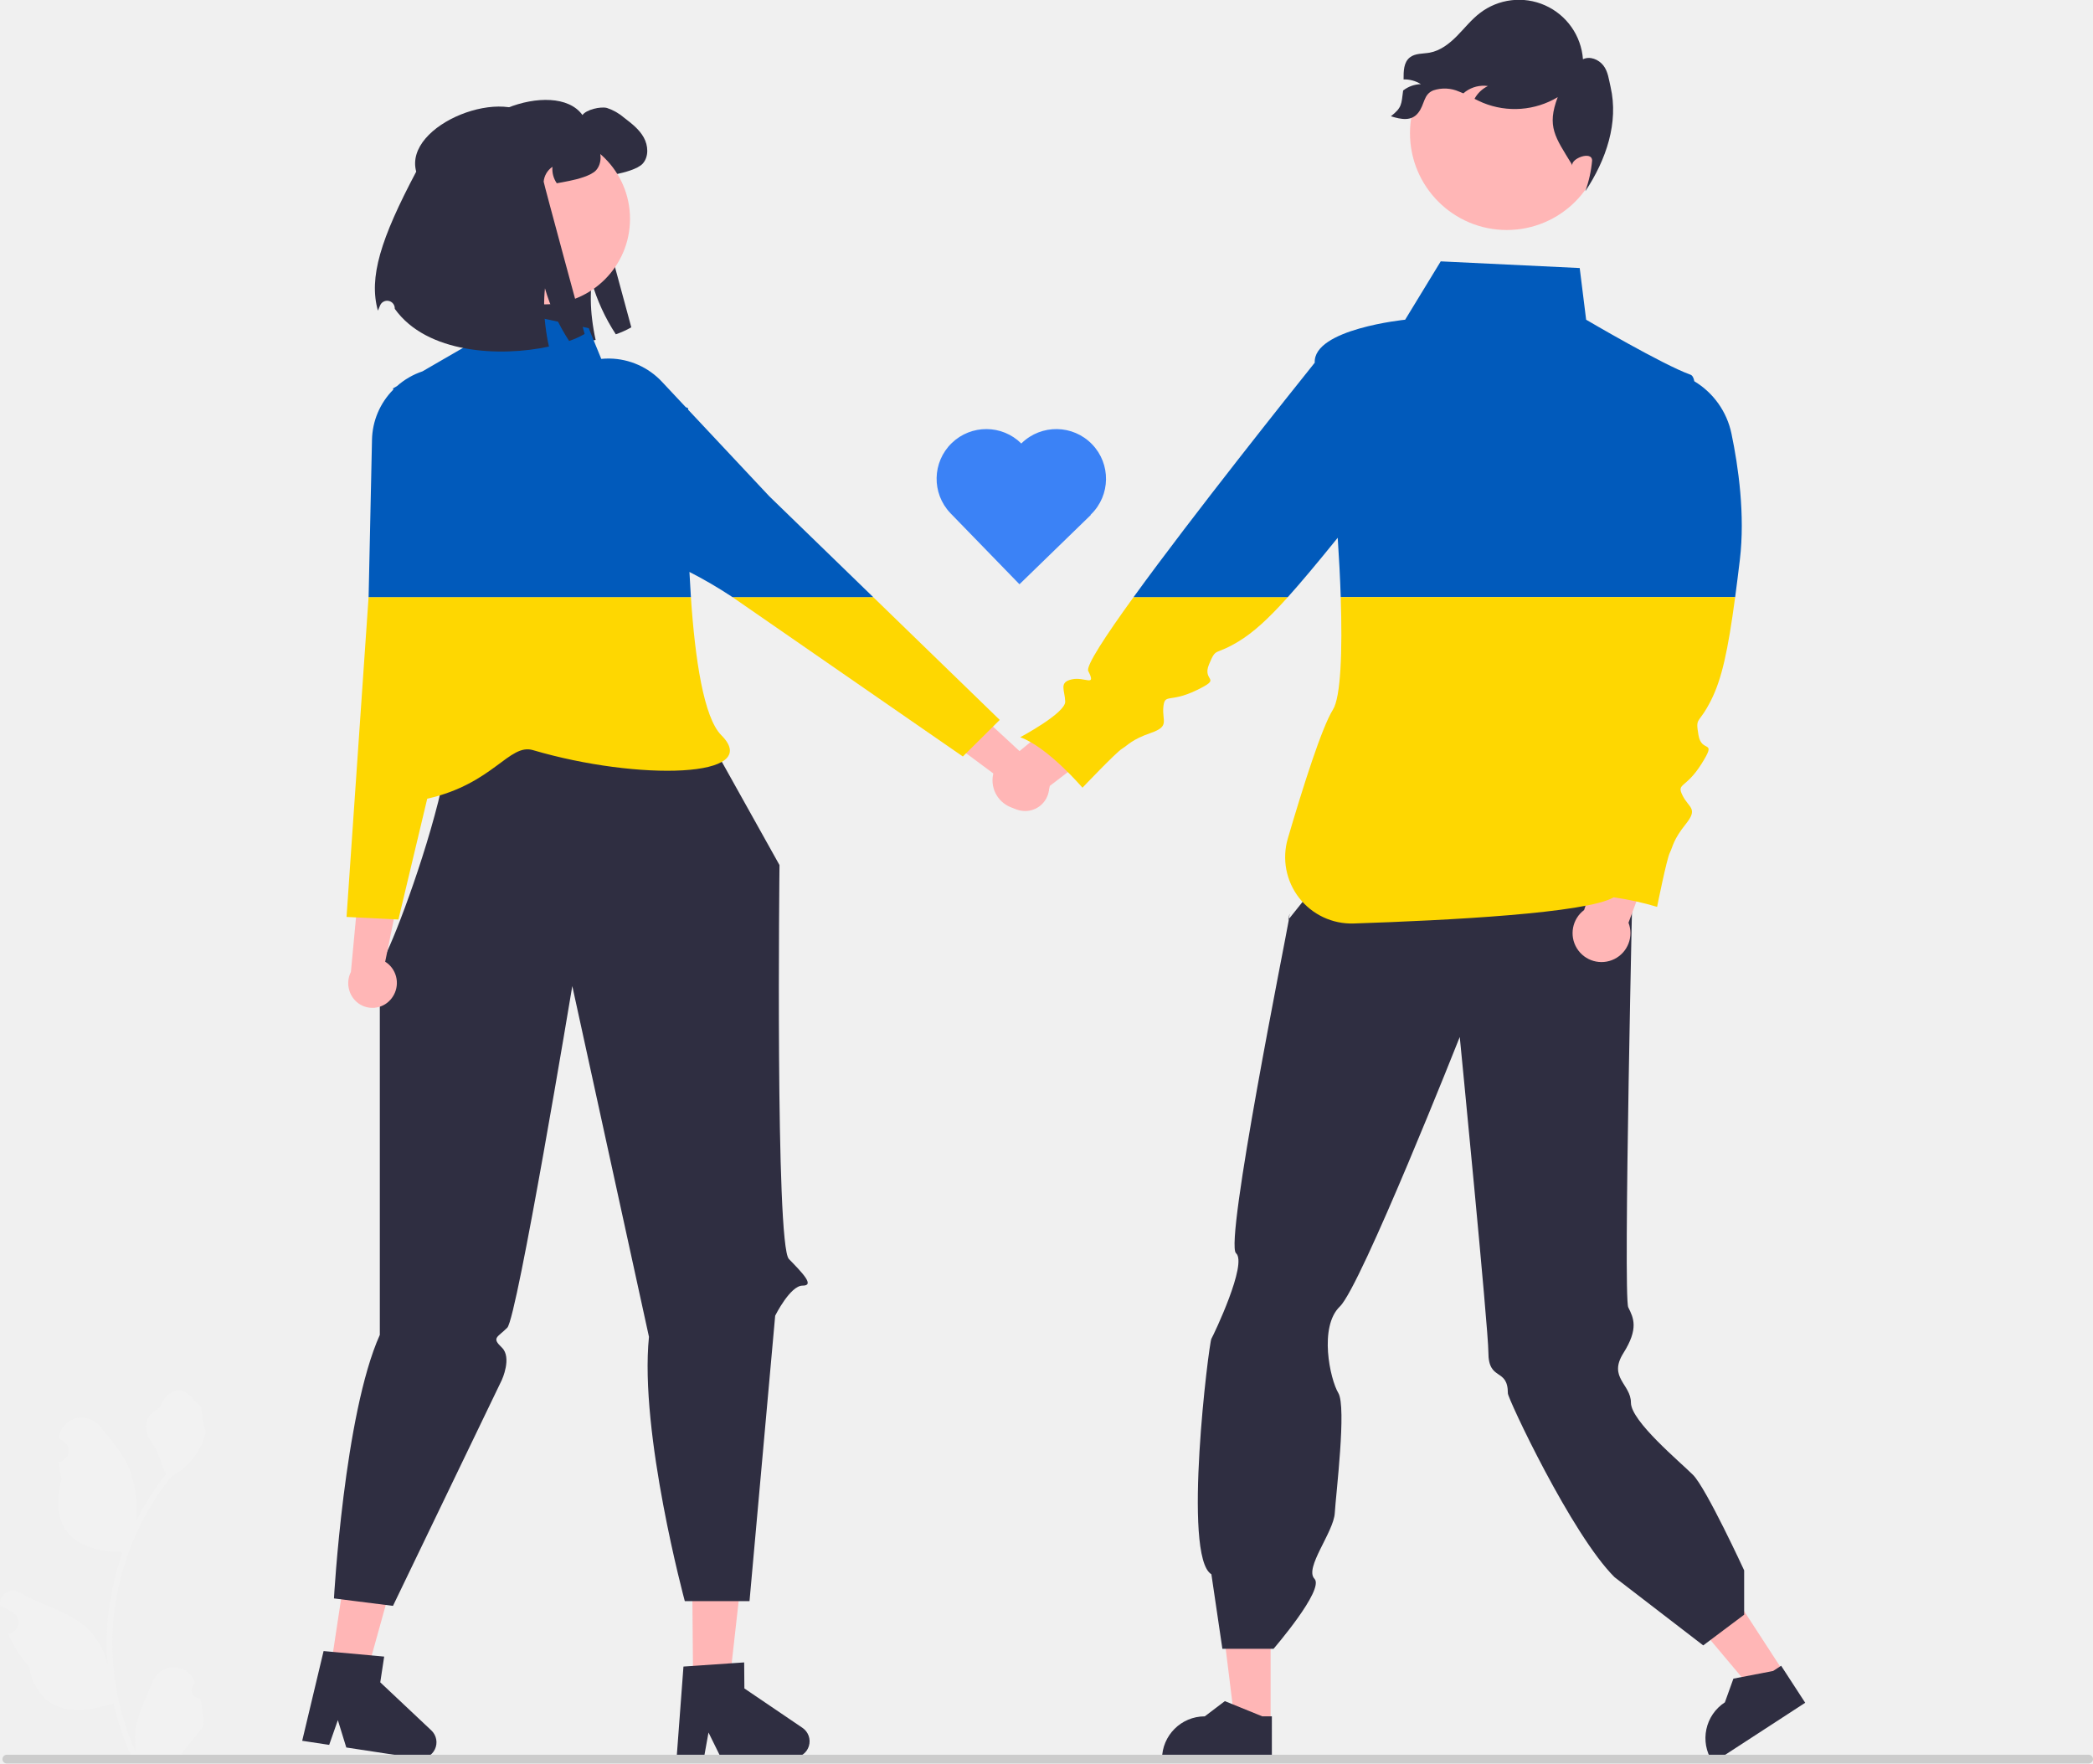
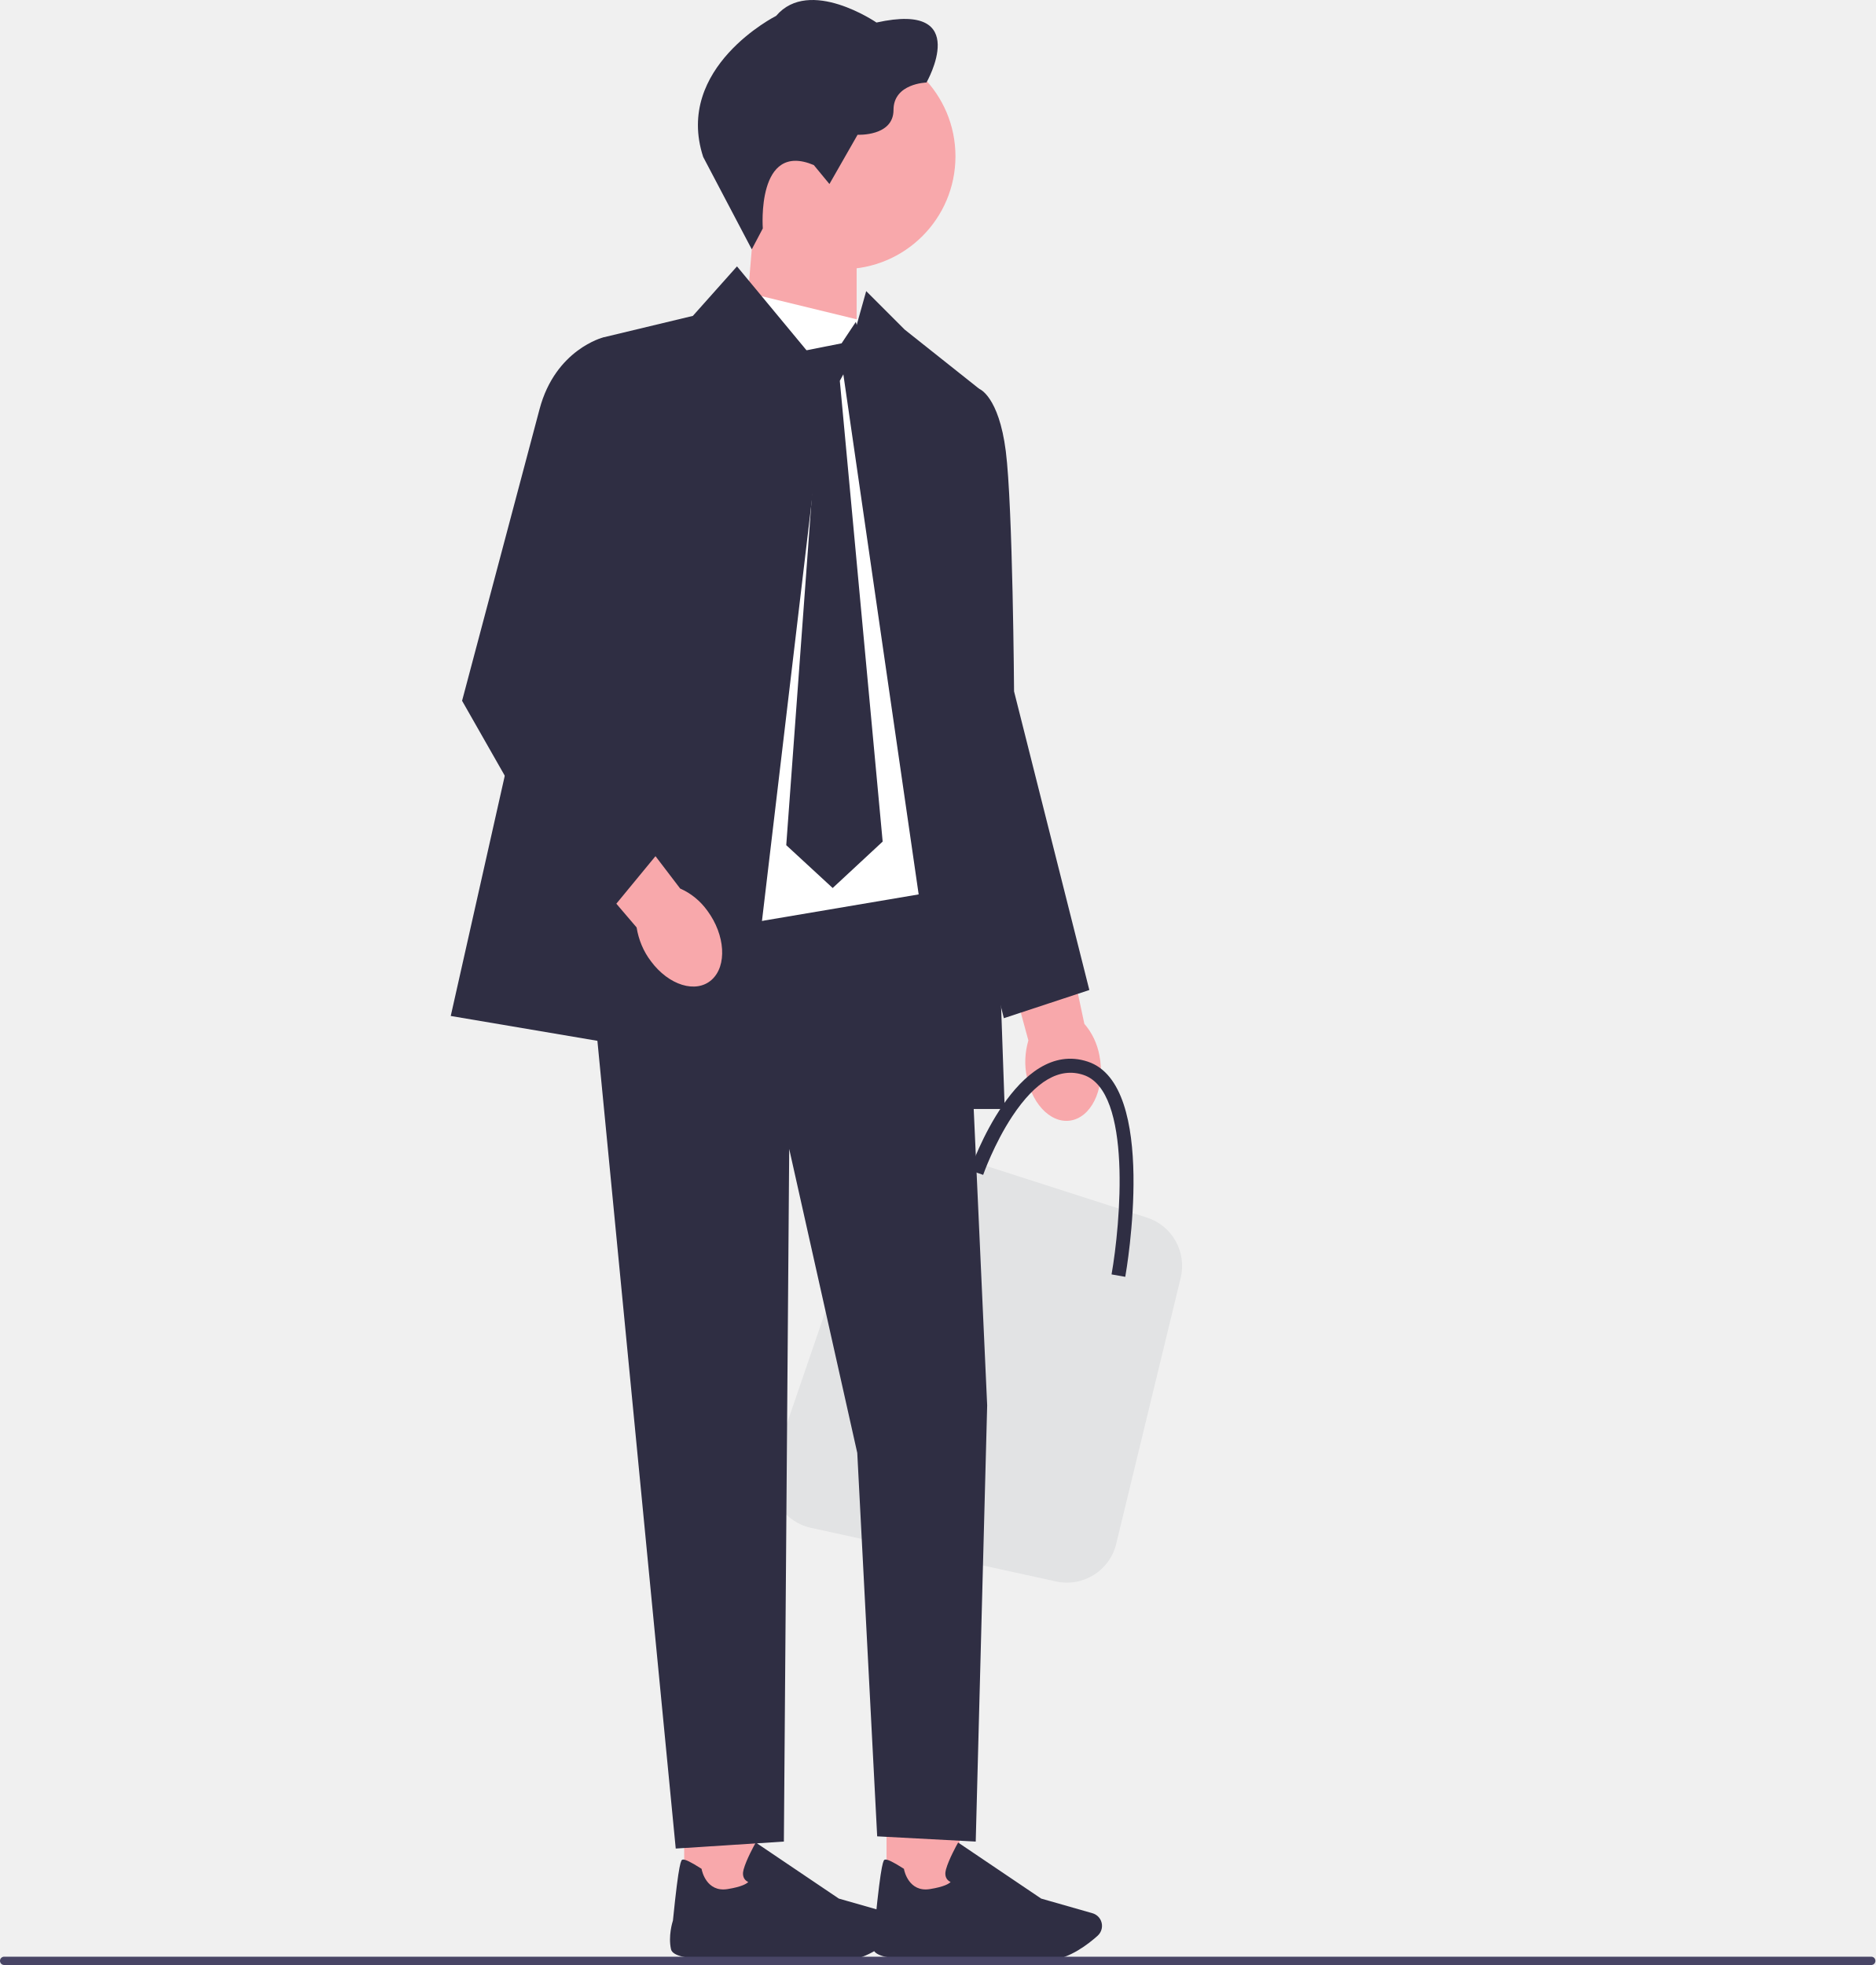
- <svg xmlns="http://www.w3.org/2000/svg" data-name="Layer 1" width="567.338" height="478.016" viewBox="0 0 567.338 478.016">
-   <path d="M441.806,255.712c-3.529-12.867,24.936-23.901,32.41-13.539,1.039-1.473,4.881-2.368,6.643-1.916a13.744,13.744,0,0,1,4.691,2.675c1.988,1.527,4.049,3.109,5.269,5.305,1.229,2.187,1.419,5.17-.235,7.068-1.311,1.509-5.179,2.485-7.149,2.883-1.374.28-2.531.506-3.525.669a6.739,6.739,0,0,1-1.175-4.456,5.47,5.47,0,0,0-2.386,4.013c-.027.334,11.108,41.304,11.108,41.304a24.287,24.287,0,0,1-4.203,1.889,52.848,52.848,0,0,1-6.553-14.28,45.762,45.762,0,0,0,.127,10.168,55.948,55.948,0,0,0,.958,5.631c-13.232,2.856-33.133,1.916-41.792-10.231l-.004-.151a2.067,2.067,0,0,0-3.993-.721c-.21.536-.403 1-.576,1.369C428.9,284.371,432.163,273.932,441.806,255.712Z" transform="translate(-316.3312 -210.9919)" fill="#2f2e41" />
-   <polygon points="187.875 456.283 197.734 456.2 202.098 417.287 187.548 417.41 187.875 456.283" fill="#ffb6b6" />
-   <path d="M533.853,679.343,518.108,668.663l-.059-7.055-3.386.227-10.496.724-2.573.171-1.868,24.935,7.396-.067,1.26-6.991,3.431,6.956,19.601-.164a4.408,4.408,0,0,0,2.439-8.055Z" transform="translate(-316.3312 -210.9919)" fill="#2f2e41" />
-   <polygon points="89.571 452.439 99.318 453.92 109.798 416.192 95.412 414.006 89.571 452.439" fill="#ffb6b6" />
-   <path d="M433.261,680.048l-13.853-13.042,1.06-6.975-3.379-.313-10.477-.95-2.568-.239-5.798,24.323,7.313,1.107,2.353-6.703,2.285,7.412,19.379,2.947a4.408,4.408,0,0,0,3.685-7.566Z" transform="translate(-316.3312 -210.9919)" fill="#2f2e41" />
-   <path d="M499.672,395.413l27.953,50.064s-1.166,102.965,2.549,106.784,7.078,7.244,3.715,7.213-7.434,8.153-7.434,8.153l-6.957,77.364h-17.543s-12.344-45.623-9.713-71.64l-20.782-95.077S456.528,568.188,453.837,570.879s-4.314,2.672-1.484,5.372,0,8.808,0,8.808l-29.498,61.221-16-2.018s2.774-49.979,12.433-71.435V471.432c-.728,8.693,33.303-79.296,12.493-72.691C438.365,396.651,499.672,395.413,499.672,395.413Z" transform="translate(-316.3312 -210.9919)" fill="#2f2e41" />
-   <path d="M422.318,481.805a6.821,6.821,0,0,0-.702-9.488,6.544,6.544,0,0,0-.876-.634l4.751-23.317-10.984-6.574-3.055,32.646a6.802,6.802,0,0,0,1.568,8.155,6.51,6.51,0,0,0,9.183-.651Q422.262,481.874,422.318,481.805Z" transform="translate(-316.3312 -210.9919)" fill="#ffb6b6" />
-   <path d="M593.233,430.754a6.821,6.821,0,0,1-5.816-7.529,6.543,6.543,0,0,1,.228-1.057l-19.113-14.177,3.782-12.229,24.082,22.251a6.802,6.802,0,0,1,4.281,7.116,6.51,6.51,0,0,1-7.268,5.651Q593.321,430.767,593.233,430.754Z" transform="translate(-316.3312 -210.9919)" fill="#ffb6b6" />
-   <circle cx="147.594" cy="59.322" r="23.183" fill="#ffb6b6" />
-   <path d="M437.826,245.399" transform="translate(-316.3312 -210.9919)" fill="#2f2e41" />
-   <polygon points="483.533 453.271 475.415 458.549 451.193 429.75 463.174 421.96 483.533 453.271" fill="#ffb6b6" />
-   <path d="M805.657,672.546,780.694,688.777l-.205-.316a11.59,11.59,0,0,1,3.398-16.034l.001-0,2.31-6.424,10.757-2.072,2.179-1.417Z" transform="translate(-316.3312 -210.9919)" fill="#2f2e41" />
-   <polygon points="344.417 467.102 334.734 467.101 330.128 429.753 344.419 429.754 344.417 467.102" fill="#ffb6b6" />
-   <path d="M661.089,688.195l-29.776-.001v-.377a11.59,11.59,0,0,1,11.59-11.589h.001l5.439-4.126,10.148,4.127,2.599 0Z" transform="translate(-316.3312 -210.9919)" fill="#2f2e41" />
-   <path d="M760.974,447.632l-86.829,1.909-8.607,10.758s.744-3.793.082.373-17.414,87.23-14.247,90.016-6.004,22.02-6.678,23.193-7.933,59.07,0,63.831l2.98,20.209h13.866s13.891-16.075,11.095-18.989,5.2-12.604,5.505-17.8,3.225-28.764.963-32.542-5.319-17.96.418-23.458,32.498-73.057,32.498-73.057,7.776,79.202,7.758,85.421c-.024,8.088,5.287,4.085,5.287,11.185,0,1.434,17.294,38.303,28.916,49.827l24.035,18.488,11.093-8.32v-12.018s-10.28-22.298-13.866-25.884-16.827-14.563-16.827-19.584-6.233-6.77-2.041-13.426,2.758-9.525,1.324-12.394,1.286-120.415,1.286-120.415Z" transform="translate(-316.3312 -210.9919)" fill="#2f2e41" />
-   <circle cx="408.437" cy="36.107" r="26.238" fill="#ffb6b6" />
-   <path d="M745.729,457.66l7.386-22.233,13.289,2.447-8.645,23.228a7.843,7.843,0,1,1-12.03-3.442Z" transform="translate(-316.3312 -210.9919)" fill="#ffb6b6" />
-   <path d="M592.555,414.694l18.096-14.878,9.942,9.152L600.901,424.017a7.843,7.843,0,1,1-8.346-9.323Z" transform="translate(-316.3312 -210.9919)" fill="#ffb6b6" />
-   <path d="M693.353,242.509c2.829.878,5.556,1.396,7.395-.924s1.359-4.973,4.095-6.092a9.679,9.679,0,0,1,6.989.324c.398.148.786.314,1.165.481.213-.185.425-.36.656-.527a8.337,8.337,0,0,1,6-1.461,8.18,8.18,0,0,0-3.633,3.467c.758.379,1.525.758,2.302,1.082a22.697,22.697,0,0,0,20.254-1.535c-3.032,7.987-.675,10.834,3.772,18.128l.176.425c-.444-1.913,5.371-4.123,5.371-1.35a33.125,33.125,0,0,1-1.849,8.32c5.704-8.588,9.069-18.636,6.859-28.278-.471-2.024-.684-4.197-1.969-5.842-1.285-1.636-3.651-2.598-5.519-1.673a17.396,17.396,0,0,0-27.992-12.48c-2.311,1.784-4.132,4.123-6.194,6.203s-4.502,3.975-7.386,4.493c-1.83.324-3.892.129-5.352,1.285-1.692,1.34-1.71,3.698-1.701,5.963a8.327,8.327,0,0,1,4.687,1.285,8.148,8.148,0,0,0-4.733,1.664.508.508,0,0,0-.074.055C696.172,239.328,696.375,240.133,693.353,242.509Z" transform="translate(-316.3312 -210.9919)" fill="#2f2e41" />
-   <path d="M370.59,671.321a2.269,2.269,0,0,1-1.645-3.933l.155-.618q-.031-.074-.062-.148a6.094,6.094,0,0,0-11.241.042c-1.839,4.428-4.179,8.864-4.756,13.546a18.029,18.029,0,0,0,.316,6.2,72.281,72.281,0,0,1-6.575-30.021,69.764,69.764,0,0,1,.433-7.783q.358-3.178.995-6.31a73.119,73.119,0,0,1,14.5-30.99,19.459,19.459,0,0,0,8.093-8.397,14.843,14.843,0,0,0,1.35-4.056c-.394.052-1.486-5.949-1.188-6.317-.549-.833-1.532-1.247-2.131-2.06-2.982-4.043-7.091-3.337-9.236,2.157-4.582,2.313-4.627,6.148-1.815,9.837,1.789,2.347,2.035,5.522,3.604,8.035-.162.207-.329.407-.491.614a73.591,73.591,0,0,0-7.681,12.169,30.592,30.592,0,0,0-1.826-14.21c-1.748-4.217-5.025-7.769-7.91-11.415a6.279,6.279,0,0,0-11.184,3.083q-.009.081-.017.161.643.363,1.259.77a3.078,3.078,0,0,1-1.241,5.602l-.063.01a30.626,30.626,0,0,0,.807,4.579c-3.702,14.316,4.29,19.53,15.701,19.764.252.129.497.258.749.381a75.115,75.115,0,0,0-4.043,19.028,71.243,71.243,0,0,0,.052,11.503l-.019-.136a18.826,18.826,0,0,0-6.427-10.87c-4.946-4.063-11.933-5.559-17.268-8.824a3.533,3.533,0,0,0-5.411,3.437l.022.143a20.677,20.677,0,0,1,2.319,1.117q.643.363,1.259.77a3.078,3.078,0,0,1-1.241,5.602l-.063.01c-.045.006-.084.013-.129.019a30.654,30.654,0,0,0,5.639,8.829c2.315,12.497,12.256,13.683,22.89,10.044h.006a75.093,75.093,0,0,0,5.044,14.726h18.02c.065-.2.123-.407.181-.607a20.474,20.474,0,0,1-4.986-.297c1.337-1.641,2.674-3.294,4.011-4.935a1.121,1.121,0,0,0,.084-.097c.678-.84,1.363-1.673,2.041-2.512l0-.001a29.99,29.99,0,0,0-.879-7.64Z" transform="translate(-316.3312 -210.9919)" fill="#f2f2f2" />
-   <path d="M316.999,687.818a1.186,1.186,0,0,0,1.19,1.19h564.29a1.19,1.19,0,1,0,0-2.38h-564.29A1.187,1.187,0,0,0,316.999,687.818Z" transform="translate(-316.3312 -210.9919)" fill="#ccc" />
-   <path d="M503.213,366.022c.111,2.279.242,4.56.394,6.82h11.261l-.161-.111A121.192,121.192,0,0,0,503.213,366.022Z" transform="translate(-316.3312 -210.9919)" fill="none" />
-   <path d="M410.267,459.537l14.065.698,7.806-32.744c17.946-4.035,22.203-15.069,28.655-13.17,28.622,8.426,62.638,7.533,51.062-4.042-4.746-4.746-7.11-20.5-8.248-37.437h-87.366Z" transform="translate(-316.3312 -210.9919)" fill="#fed701" />
-   <polygon points="198.537 161.851 260.993 205.057 270.992 195.141 236.689 161.851 198.537 161.851" fill="#fed701" />
-   <path d="M524.86,345.514,502.855,322.038c.007-.246.012-.386.012-.386l-.671-.317-6.401-6.829a19.867,19.867,0,0,0-14.211-6.326,20.389,20.389,0,0,0-2.273.092l-3.397-8.322-28.416-6.028-5.642,11.357-11.017,6.378a19.901,19.901,0,0,0-6.907,3.999l-1.076.623.08.327a19.838,19.838,0,0,0-5.77,13.604l-.914,42.49-.01.142h87.366c-.152-2.26-.283-4.541-.394-6.82a121.192,121.192,0,0,1,11.495,6.709l.161.111h38.152Z" transform="translate(-316.3312 -210.9919)" fill="#015abb" />
-   <path d="M611.318,392.877c2.271,4.488-.919,1.46-4.488,2.271-3.569.811-1.839,2.92-1.758,6.029s-12.194,9.652-12.194,9.652c7.489,2.677,16.87,13.681,16.87,13.681s9.085-9.571,10.734-10.571c1.649-1,2.569-2.46,7.787-4.272,5.218-1.811,3.028-3.19,3.407-7.029.379-3.839,1.649-1,8.976-4.542s1.379-2.19,3.407-7.029c2.028-4.84,1.379-2.19,7.976-6.191,3.965-2.405,7.904-5.937,13.384-12.033H623.607C615.895,383.496,610.644,391.544,611.318,392.877Z" transform="translate(-316.3312 -210.9919)" fill="#fed701" />
-   <path d="M787.938,362.778c1.465-12.211-.388-25.251-2.272-34.267a21.716,21.716,0,0,0-10.058-14.167c-.191-.979-.531-1.606-1.052-1.791-7.458-2.651-28.277-14.899-28.277-14.899l-1.745-14.006L706.86,281.837l-9.64,15.816s-24.972,2.51-24.509,11.652c-6.048,7.543-32.968,41.249-49.104,63.538h41.813c3.637-4.046,7.953-9.219,13.41-15.949.037-.046.072-.093.109-.139.367,5.456.649,10.914.817,16.088H786.67C787.076,369.808,787.494,366.474,787.938,362.778Z" transform="translate(-316.3312 -210.9919)" fill="#015abb" />
-   <path d="M786.67,372.843H679.756c.477,14.703.022,27.101-2.118,30.515-3.004,4.792-8.089,20.829-12.222,34.91a17.995,17.995,0,0,0,17.859,23.046c25.642-.845,63.164-2.802,70.477-7.093a81.014,81.014,0,0,1,11.758,2.584s2.588-12.94,3.45-14.665c.863-1.725.863-3.45,4.313-7.764,3.451-4.313.863-4.313-.863-7.764-1.725-3.45.863-1.725,5.176-8.626,4.313-6.901,0-2.588-.863-7.764-.863-5.176,0-2.588,3.451-9.489C783.033,395.016,784.708,387.513,786.67,372.843Z" transform="translate(-316.3312 -210.9919)" fill="#fed701" />
-   <path d="M429.153,257.519c-3.529-12.867,24.936-23.901,32.41-13.539,1.039-1.473,4.881-2.368,6.643-1.916a13.744,13.744,0,0,1,4.691,2.675c1.988,1.527,4.049,3.109,5.269,5.305,1.229,2.187,1.419,5.17-.235,7.068-1.311,1.509-5.179,2.485-7.149,2.883-1.374.28-2.531.506-3.525.669a6.739,6.739,0,0,1-1.175-4.456,5.47,5.47,0,0,0-2.386,4.013c-.027.334,11.108,41.304,11.108,41.304a24.287,24.287,0,0,1-4.203,1.889,52.848,52.848,0,0,1-6.553-14.28,45.762,45.762,0,0,0,.127,10.168,55.95,55.95,0,0,0,.958,5.631c-13.232,2.856-33.133,1.916-41.792-10.231l-.004-.151a2.067,2.067,0,0,0-3.993-.721c-.21.536-.403 1-.576,1.369C416.247,286.179,419.51,275.74,429.153,257.519Z" transform="translate(-316.3312 -210.9919)" fill="#2f2e41" />
-   <path d="M593.272,331.109l0,0c-.034.033-.065.067-.098.1a13.472,13.472,0,0,0-18.874-.102l0,0a13.472,13.472,0,0,0-.401,18.921l-.003.003.126.13,0,0,18.649,19.202L612.003,350.587l-.054-.055c.032-.031.066-.06.099-.091l0,0a13.474,13.474,0,0,0,.278-19.054l0,0A13.474,13.474,0,0,0,593.272,331.109Z" transform="translate(-316.3312 -210.9919)" fill="#3b82f6" />
+ <svg xmlns="http://www.w3.org/2000/svg" width="537.64" height="563.269" viewBox="0 0 537.64 563.269">
+   <path id="uuid-05089078-1ac0-4a5f-842c-4e350ea73383-38" d="m294.36,308.709c1.69,8.48,7.72,13.98,13.47,12.28s9.04-9.96,7.35-18.44c-.63-3.4-2.11-6.52-4.32-9.07l-7.63-35.8-17.84,5.88,9.42,34.67c-1.01,3.51-1.16,7.11-.43,10.48h0l-.02-0Z" fill="#f8a8ab" />
+   <rect x="254.15" y="514.389" width="20.94" height="29.71" fill="#f8a8ab" />
+   <path d="m272.77,561.119c-3.58.32-21.5,1.74-22.4-2.37-.82-3.77.39-7.71.56-8.25,1.72-17.14,2.36-17.33,2.75-17.44.61-.18,2.39.67,5.28,2.53l.18.12.04.21c.05.27,1.33,6.56,7.4,5.59,4.16-.66,5.51-1.58,5.94-2.03-.35-.16-.79-.44-1.1-.92-.45-.7-.53-1.6-.23-2.68.78-2.85,3.12-7.06,3.22-7.23l.27-.48,23.8,16.06,14.7,4.2c1.11.32,2,1.11,2.45,2.17h0c.62,1.48.24,3.2-.96,4.28-2.67,2.4-7.97,6.51-13.54,7.02-1.48.14-3.44.19-5.64.19-9.19,0-22.61-.95-22.71-.97l-.01-0Z" fill="#2f2e43" />
+   <rect x="196.14" y="514.389" width="20.94" height="29.71" fill="#f8a8ab" />
+   <path d="m214.76,561.119c-3.58.32-21.5,1.74-22.4-2.37-.82-3.77.39-7.71.56-8.25,1.72-17.14,2.36-17.33,2.75-17.44.61-.18,2.39.67,5.28,2.53l.18.12.04.21c.05.27,1.33,6.56,7.4,5.59,4.16-.66,5.51-1.58,5.94-2.03-.35-.16-.79-.44-1.1-.92-.45-.7-.53-1.6-.23-2.68.78-2.85,3.12-7.06,3.22-7.23l.27-.48,23.8,16.06,14.7,4.2c1.11.32,2,1.11,2.45,2.17h0c.62,1.48.24,3.2-.96,4.28-2.67,2.4-7.97,6.51-13.54,7.02-1.48.14-3.44.19-5.64.19-9.19,0-22.61-.95-22.71-.97l-.01-0Z" fill="#2f2e43" />
+   <polygon points="213.11 100.289 245.58 110.959 245.58 64.219 216.12 64.219 213.11 100.289" fill="#f8a8ab" />
+   <circle cx="241.56" cy="44.809" r="32.35" fill="#f8a8ab" />
+   <path d="m233.32,47.339l4.46,5.41,8.07-14.12s10.3.53,10.3-7.11,9.45-7.86,9.45-7.86c0,0,13.37-23.35-14.33-17.2,0,0-19.21-13.16-28.77-1.91,0,0-29.3,14.75-20.91,40.44l13.93,26.48,3.16-5.99s-1.91-25.16,14.65-18.15l-.01.01Z" fill="#2f2e43" />
+   <path d="m0,562.079c0,.66.53,1.19,1.19,1.19h535.26c.66,0,1.19-.53,1.19-1.19s-.53-1.19-1.19-1.19H1.19c-.66,0-1.19.53-1.19,1.19Z" fill="#484565" />
+   <path d="m328.8,349.019l-61.13-19.65c-7.54-2.42-15.64,1.63-18.21,9.13l-27.62,80.54c-2.82,8.22,2.16,17.06,10.65,18.92l70.26,15.37c7.72,1.69,15.38-3.1,17.24-10.78l18.49-76.26c1.79-7.4-2.43-14.94-9.68-17.27v-0Z" fill="#e2e3e4" />
+   <path d="m322.6,366.009l-3.94-.7c2.52-14.32,6-52.5-8.05-57.18-6.81-2.27-13.67,1.7-20.38,11.81-5.27,7.95-8.35,16.75-8.38,16.84l-3.78-1.31c.54-1.55,13.39-37.94,33.8-31.14,20.17,6.72,11.12,59.43,10.72,61.67l.01.01Z" fill="#2f2e43" />
+   <polygon points="276.25 254.199 166.98 254.199 193.72 529.889 224.72 527.889 226.25 329.349 245.76 416.479 251.47 526.389 279.72 527.889 283 402.859 276.25 254.199" fill="#2f2e43" />
+   <polygon points="211.34 83.199 248.34 92.199 279.97 228.889 276.25 254.199 183.6 269.879 166.98 254.199 211.34 83.199" fill="#ffffff" />
+   <polygon points="211.28 76.359 198.63 90.549 172.97 96.709 129.22 291.229 213.52 305.509 237 107.399 211.28 76.359" fill="#2f2e43" />
+   <polygon points="248.32 83.449 241.72 106.969 272.27 317.889 288.03 317.889 280.76 111.489 259.36 94.489 248.32 83.449" fill="#2f2e43" />
+   <path d="m268.07,108.879l12.69,2.61s5.56,2.04,7.58,17.84c2.01,15.8,2.37,68.86,2.37,68.86l21.58,85.6-24.51,8.08-11.54-46.06-8.18-136.94.01.01Z" fill="#2f2e43" />
+   <polygon points="246.9 97.899 240.76 109.159 253.04 241.239 238.71 254.549 225.4 242.269 235.13 109.669 220.95 97.899 225.91 94.309 231.03 100.449 241.27 98.409 245.36 92.259 246.9 97.899" fill="#2f2e43" />
+   <path id="uuid-cfbaea2a-b746-4d5d-9689-7a8742f4d92d-39" d="m186.59,275.519c5.15,6.95,12.95,9.34,17.42,5.35s3.92-12.86-1.23-19.82c-2.02-2.81-4.69-4.99-7.79-6.35l-22.2-29.11-13.62,12.94,23.33,27.32c.59,3.61,1.99,6.92,4.09,9.66h0l-0.0.01Z" fill="#f8a8ab" />
+   <path d="m183.11,99.899l-10.14-3.19s-13.74,3.41-18.29,20.57l-22.21,83.6,37.67,66.12,20.13-24.44-18.96-60.7,11.81-81.96h-.01Z" fill="#2f2e43" />
</svg>
